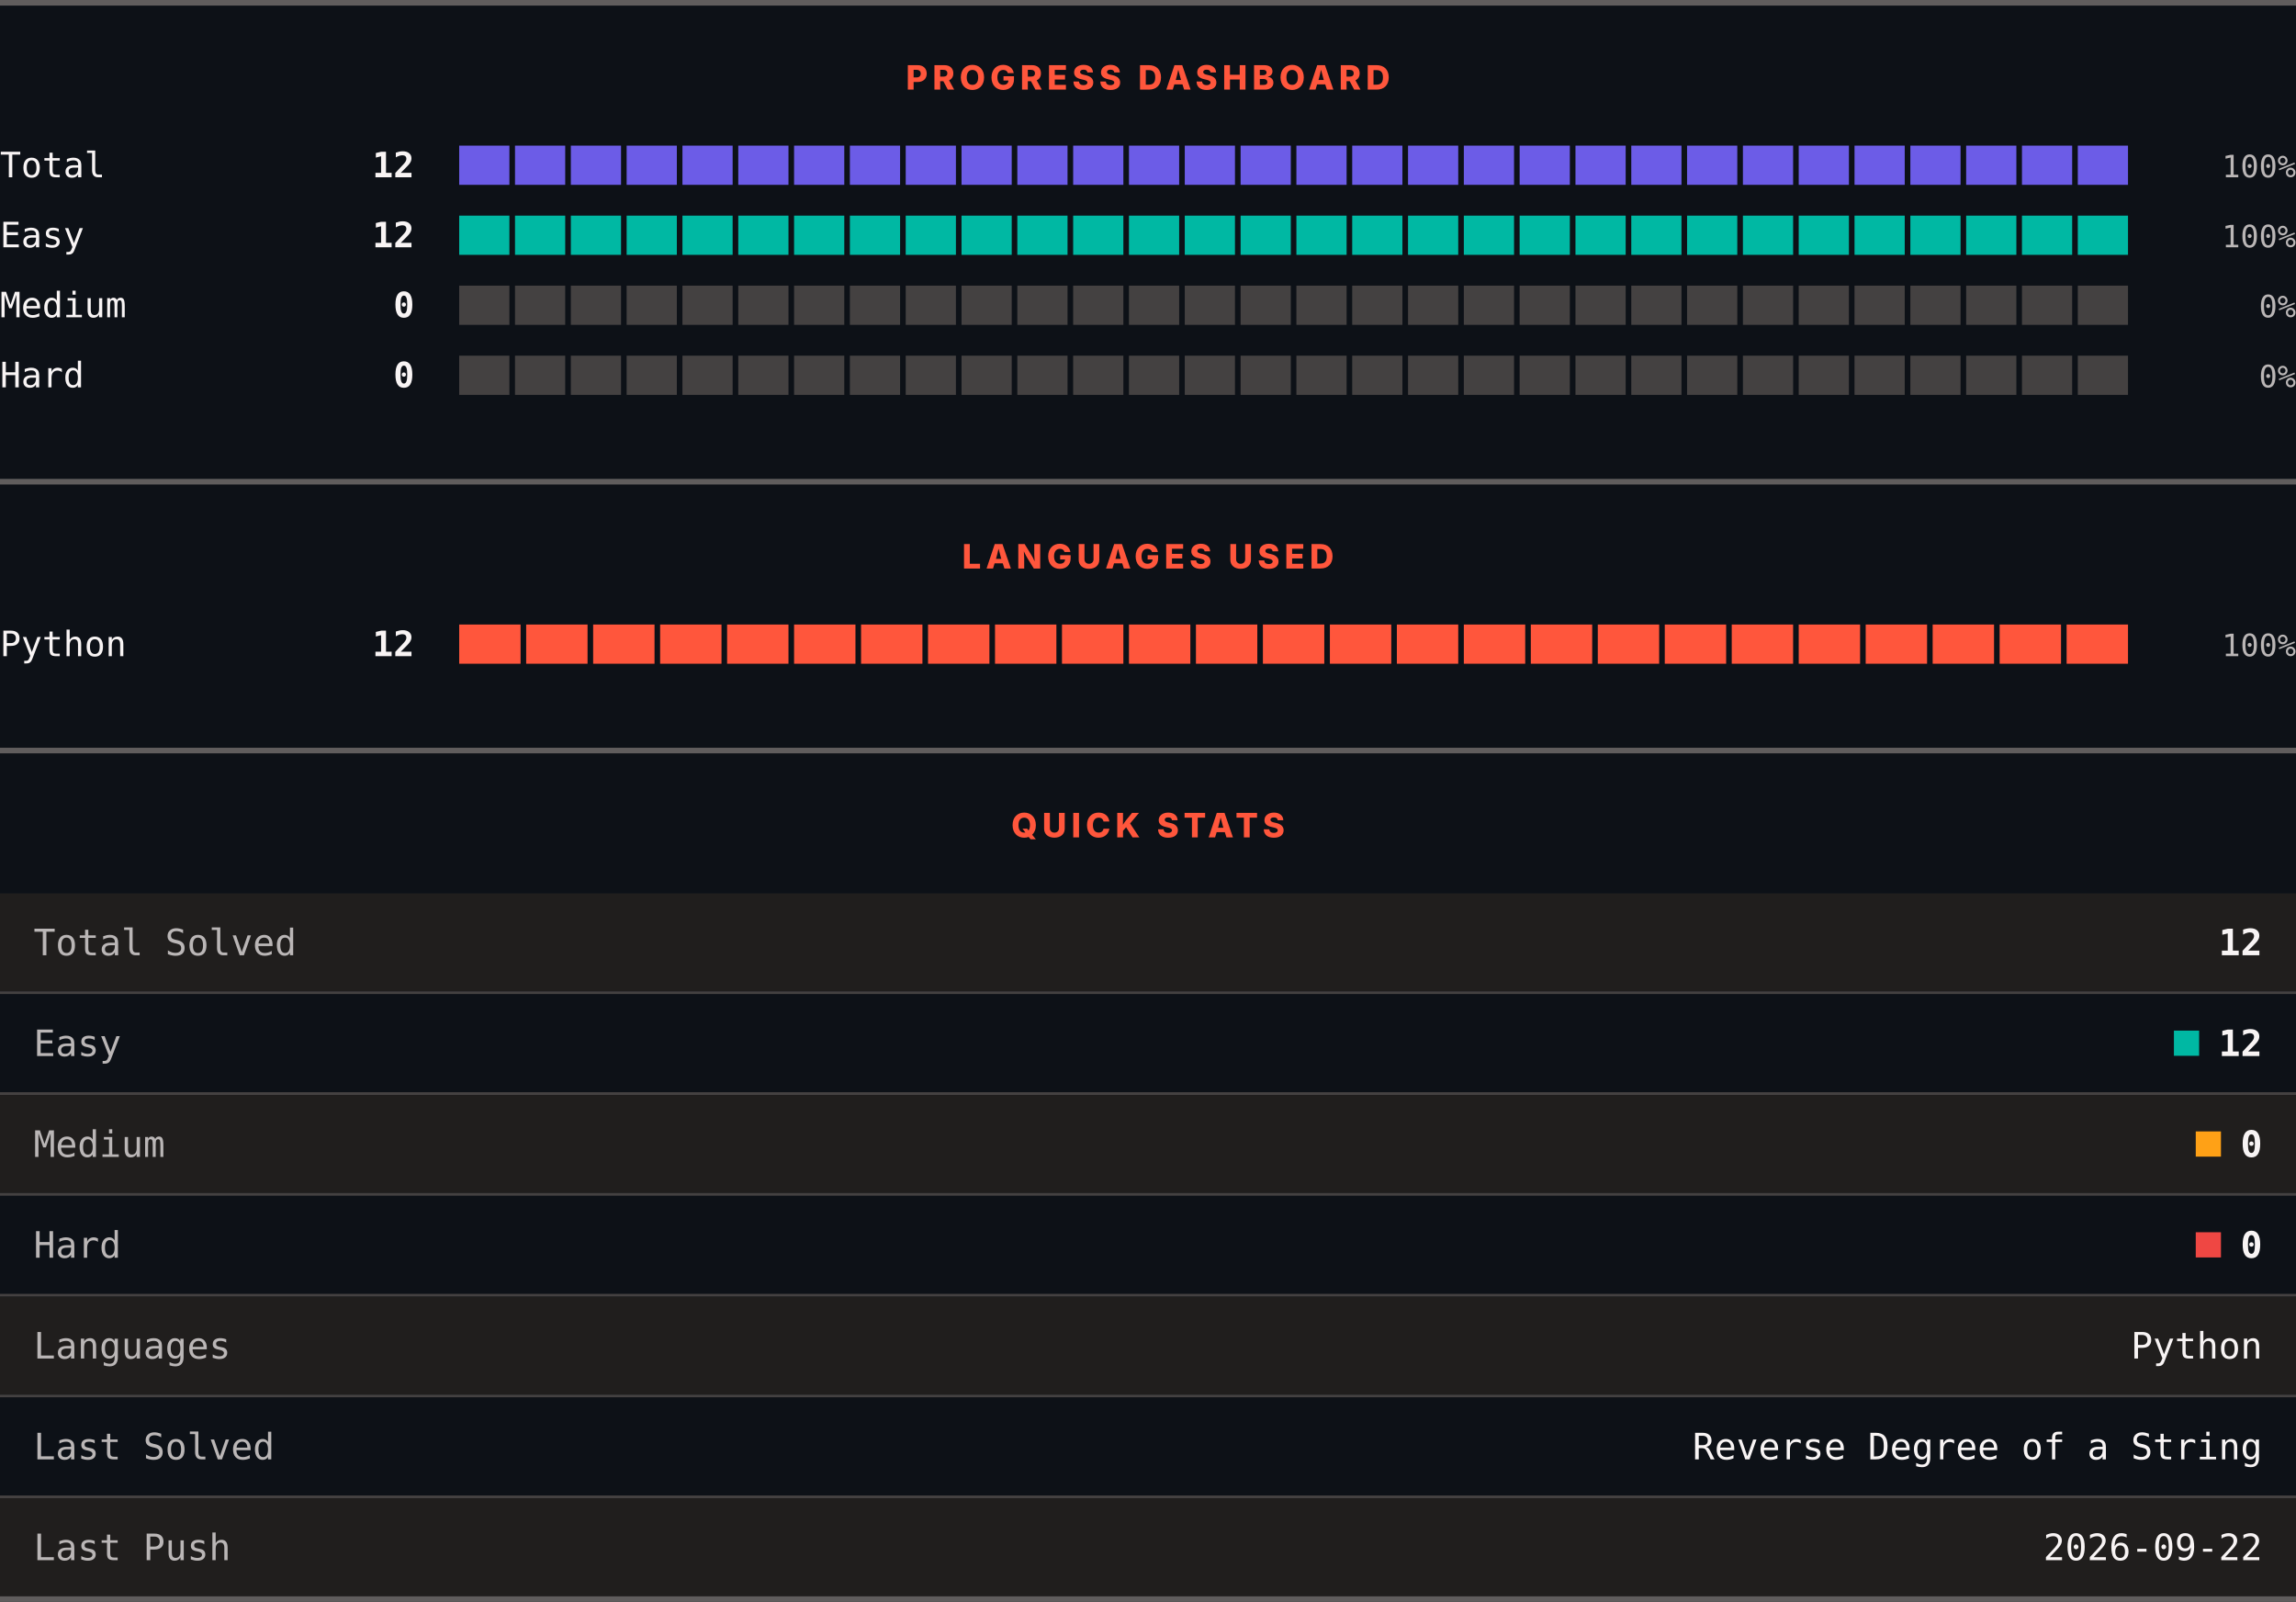
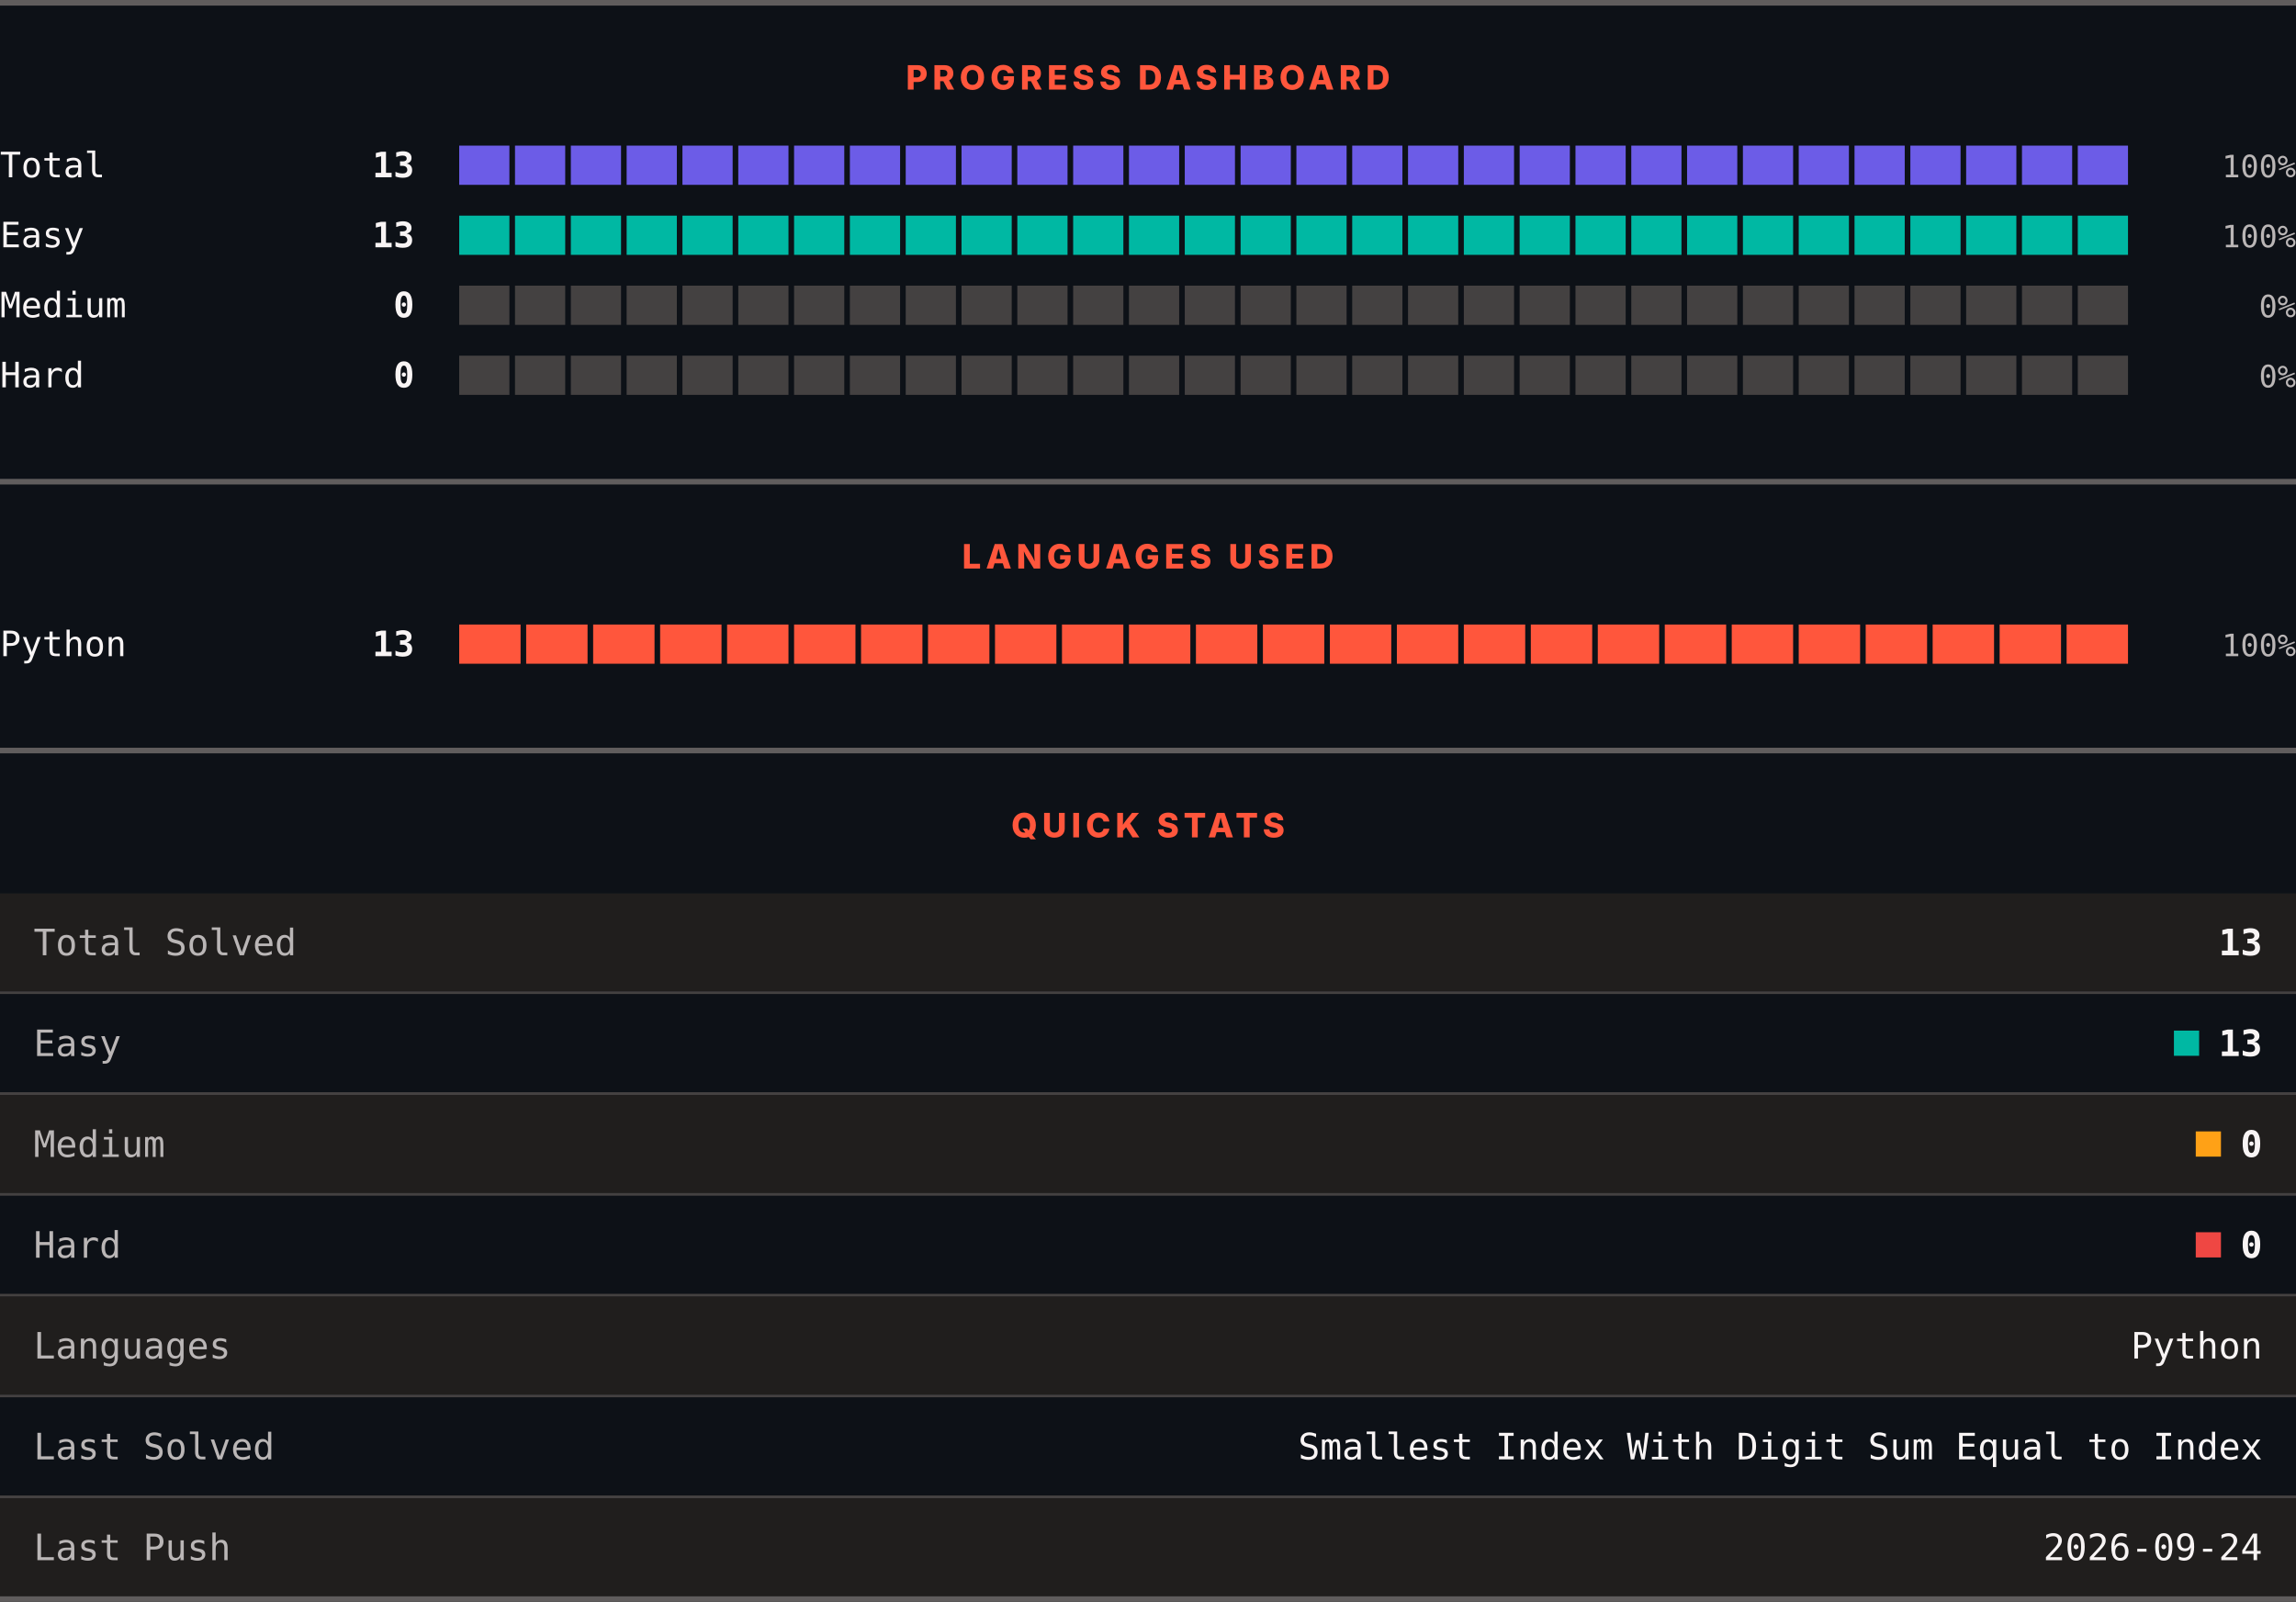
<svg xmlns="http://www.w3.org/2000/svg" width="820" height="572" viewBox="0 0 820 572" role="img" aria-label="LeetCode progress, languages and quick stats">
  <rect width="820" height="572" fill="#0d1117" />
  <rect x="0" y="0" width="820" height="2" fill="#605d5d" />
  <text x="410" y="32" text-anchor="middle" font-family="Archivo, system-ui, -apple-system, Segoe UI, sans-serif" font-size="12" font-weight="800" letter-spacing="1.68" fill="#ff563c">PROGRESS DASHBOARD</text>
  <text x="0" y="63.3" font-family="ui-monospace, SFMono-Regular, Menlo, Consolas, monospace" font-size="12.5" fill="#f8f4f4">Total</text>
-   <text x="148" y="63.3" text-anchor="end" font-family="ui-monospace, SFMono-Regular, Menlo, Consolas, monospace" font-size="12.5" font-weight="700" fill="#f8f4f4">12</text>
+   <text x="148" y="63.3" text-anchor="end" font-family="ui-monospace, SFMono-Regular, Menlo, Consolas, monospace" font-size="12.5" font-weight="700" fill="#f8f4f4">13</text>
  <rect x="164.00" y="52" width="17.93" height="14" fill="#6c5ce7" />
  <rect x="183.93" y="52" width="17.93" height="14" fill="#6c5ce7" />
  <rect x="203.87" y="52" width="17.93" height="14" fill="#6c5ce7" />
  <rect x="223.80" y="52" width="17.93" height="14" fill="#6c5ce7" />
  <rect x="243.73" y="52" width="17.93" height="14" fill="#6c5ce7" />
  <rect x="263.67" y="52" width="17.93" height="14" fill="#6c5ce7" />
  <rect x="283.60" y="52" width="17.93" height="14" fill="#6c5ce7" />
  <rect x="303.53" y="52" width="17.93" height="14" fill="#6c5ce7" />
  <rect x="323.47" y="52" width="17.93" height="14" fill="#6c5ce7" />
  <rect x="343.40" y="52" width="17.93" height="14" fill="#6c5ce7" />
  <rect x="363.33" y="52" width="17.93" height="14" fill="#6c5ce7" />
  <rect x="383.27" y="52" width="17.93" height="14" fill="#6c5ce7" />
  <rect x="403.20" y="52" width="17.93" height="14" fill="#6c5ce7" />
  <rect x="423.13" y="52" width="17.93" height="14" fill="#6c5ce7" />
  <rect x="443.07" y="52" width="17.93" height="14" fill="#6c5ce7" />
  <rect x="463.00" y="52" width="17.93" height="14" fill="#6c5ce7" />
  <rect x="482.93" y="52" width="17.93" height="14" fill="#6c5ce7" />
  <rect x="502.87" y="52" width="17.93" height="14" fill="#6c5ce7" />
  <rect x="522.80" y="52" width="17.93" height="14" fill="#6c5ce7" />
  <rect x="542.73" y="52" width="17.93" height="14" fill="#6c5ce7" />
  <rect x="562.67" y="52" width="17.93" height="14" fill="#6c5ce7" />
  <rect x="582.60" y="52" width="17.93" height="14" fill="#6c5ce7" />
  <rect x="602.53" y="52" width="17.93" height="14" fill="#6c5ce7" />
  <rect x="622.47" y="52" width="17.93" height="14" fill="#6c5ce7" />
  <rect x="642.40" y="52" width="17.93" height="14" fill="#6c5ce7" />
  <rect x="662.33" y="52" width="17.93" height="14" fill="#6c5ce7" />
  <rect x="682.27" y="52" width="17.93" height="14" fill="#6c5ce7" />
  <rect x="702.20" y="52" width="17.93" height="14" fill="#6c5ce7" />
  <rect x="722.13" y="52" width="17.93" height="14" fill="#6c5ce7" />
  <rect x="742.07" y="52" width="17.93" height="14" fill="#6c5ce7" />
  <text x="820" y="63.3" text-anchor="end" font-family="ui-monospace, SFMono-Regular, Menlo, Consolas, monospace" font-size="11" fill="#bab6b6">100%</text>
  <text x="0" y="88.3" font-family="ui-monospace, SFMono-Regular, Menlo, Consolas, monospace" font-size="12.5" fill="#f8f4f4">Easy</text>
-   <text x="148" y="88.3" text-anchor="end" font-family="ui-monospace, SFMono-Regular, Menlo, Consolas, monospace" font-size="12.5" font-weight="700" fill="#f8f4f4">12</text>
+   <text x="148" y="88.3" text-anchor="end" font-family="ui-monospace, SFMono-Regular, Menlo, Consolas, monospace" font-size="12.5" font-weight="700" fill="#f8f4f4">13</text>
  <rect x="164.00" y="77" width="17.93" height="14" fill="#00b8a3" />
  <rect x="183.93" y="77" width="17.93" height="14" fill="#00b8a3" />
  <rect x="203.87" y="77" width="17.93" height="14" fill="#00b8a3" />
  <rect x="223.80" y="77" width="17.93" height="14" fill="#00b8a3" />
  <rect x="243.73" y="77" width="17.93" height="14" fill="#00b8a3" />
  <rect x="263.67" y="77" width="17.93" height="14" fill="#00b8a3" />
  <rect x="283.60" y="77" width="17.93" height="14" fill="#00b8a3" />
  <rect x="303.53" y="77" width="17.93" height="14" fill="#00b8a3" />
  <rect x="323.47" y="77" width="17.93" height="14" fill="#00b8a3" />
  <rect x="343.40" y="77" width="17.93" height="14" fill="#00b8a3" />
  <rect x="363.33" y="77" width="17.93" height="14" fill="#00b8a3" />
  <rect x="383.27" y="77" width="17.93" height="14" fill="#00b8a3" />
  <rect x="403.20" y="77" width="17.93" height="14" fill="#00b8a3" />
  <rect x="423.13" y="77" width="17.93" height="14" fill="#00b8a3" />
  <rect x="443.07" y="77" width="17.93" height="14" fill="#00b8a3" />
  <rect x="463.00" y="77" width="17.93" height="14" fill="#00b8a3" />
  <rect x="482.93" y="77" width="17.93" height="14" fill="#00b8a3" />
  <rect x="502.87" y="77" width="17.93" height="14" fill="#00b8a3" />
  <rect x="522.80" y="77" width="17.93" height="14" fill="#00b8a3" />
  <rect x="542.73" y="77" width="17.93" height="14" fill="#00b8a3" />
  <rect x="562.67" y="77" width="17.93" height="14" fill="#00b8a3" />
  <rect x="582.60" y="77" width="17.93" height="14" fill="#00b8a3" />
  <rect x="602.53" y="77" width="17.93" height="14" fill="#00b8a3" />
  <rect x="622.47" y="77" width="17.93" height="14" fill="#00b8a3" />
  <rect x="642.40" y="77" width="17.93" height="14" fill="#00b8a3" />
  <rect x="662.33" y="77" width="17.93" height="14" fill="#00b8a3" />
  <rect x="682.27" y="77" width="17.93" height="14" fill="#00b8a3" />
  <rect x="702.20" y="77" width="17.93" height="14" fill="#00b8a3" />
  <rect x="722.13" y="77" width="17.93" height="14" fill="#00b8a3" />
  <rect x="742.07" y="77" width="17.93" height="14" fill="#00b8a3" />
  <text x="820" y="88.3" text-anchor="end" font-family="ui-monospace, SFMono-Regular, Menlo, Consolas, monospace" font-size="11" fill="#bab6b6">100%</text>
  <text x="0" y="113.3" font-family="ui-monospace, SFMono-Regular, Menlo, Consolas, monospace" font-size="12.5" fill="#f8f4f4">Medium</text>
  <text x="148" y="113.3" text-anchor="end" font-family="ui-monospace, SFMono-Regular, Menlo, Consolas, monospace" font-size="12.5" font-weight="700" fill="#f8f4f4">0</text>
  <rect x="164.00" y="102" width="17.93" height="14" fill="#444141" />
  <rect x="183.93" y="102" width="17.93" height="14" fill="#444141" />
  <rect x="203.87" y="102" width="17.93" height="14" fill="#444141" />
  <rect x="223.80" y="102" width="17.93" height="14" fill="#444141" />
  <rect x="243.73" y="102" width="17.93" height="14" fill="#444141" />
  <rect x="263.67" y="102" width="17.93" height="14" fill="#444141" />
  <rect x="283.60" y="102" width="17.93" height="14" fill="#444141" />
  <rect x="303.53" y="102" width="17.93" height="14" fill="#444141" />
  <rect x="323.47" y="102" width="17.93" height="14" fill="#444141" />
  <rect x="343.40" y="102" width="17.93" height="14" fill="#444141" />
  <rect x="363.33" y="102" width="17.93" height="14" fill="#444141" />
  <rect x="383.27" y="102" width="17.93" height="14" fill="#444141" />
  <rect x="403.20" y="102" width="17.93" height="14" fill="#444141" />
  <rect x="423.13" y="102" width="17.93" height="14" fill="#444141" />
  <rect x="443.07" y="102" width="17.93" height="14" fill="#444141" />
  <rect x="463.00" y="102" width="17.93" height="14" fill="#444141" />
  <rect x="482.93" y="102" width="17.93" height="14" fill="#444141" />
  <rect x="502.87" y="102" width="17.93" height="14" fill="#444141" />
  <rect x="522.80" y="102" width="17.93" height="14" fill="#444141" />
  <rect x="542.73" y="102" width="17.93" height="14" fill="#444141" />
  <rect x="562.67" y="102" width="17.93" height="14" fill="#444141" />
  <rect x="582.60" y="102" width="17.93" height="14" fill="#444141" />
  <rect x="602.53" y="102" width="17.93" height="14" fill="#444141" />
  <rect x="622.47" y="102" width="17.93" height="14" fill="#444141" />
  <rect x="642.40" y="102" width="17.93" height="14" fill="#444141" />
  <rect x="662.33" y="102" width="17.93" height="14" fill="#444141" />
  <rect x="682.27" y="102" width="17.93" height="14" fill="#444141" />
  <rect x="702.20" y="102" width="17.93" height="14" fill="#444141" />
  <rect x="722.13" y="102" width="17.93" height="14" fill="#444141" />
  <rect x="742.07" y="102" width="17.93" height="14" fill="#444141" />
  <text x="820" y="113.3" text-anchor="end" font-family="ui-monospace, SFMono-Regular, Menlo, Consolas, monospace" font-size="11" fill="#bab6b6">0%</text>
  <text x="0" y="138.3" font-family="ui-monospace, SFMono-Regular, Menlo, Consolas, monospace" font-size="12.5" fill="#f8f4f4">Hard</text>
  <text x="148" y="138.3" text-anchor="end" font-family="ui-monospace, SFMono-Regular, Menlo, Consolas, monospace" font-size="12.5" font-weight="700" fill="#f8f4f4">0</text>
  <rect x="164.00" y="127" width="17.93" height="14" fill="#444141" />
  <rect x="183.93" y="127" width="17.93" height="14" fill="#444141" />
  <rect x="203.87" y="127" width="17.93" height="14" fill="#444141" />
  <rect x="223.80" y="127" width="17.93" height="14" fill="#444141" />
  <rect x="243.73" y="127" width="17.93" height="14" fill="#444141" />
  <rect x="263.67" y="127" width="17.93" height="14" fill="#444141" />
  <rect x="283.60" y="127" width="17.93" height="14" fill="#444141" />
  <rect x="303.53" y="127" width="17.93" height="14" fill="#444141" />
  <rect x="323.47" y="127" width="17.93" height="14" fill="#444141" />
  <rect x="343.40" y="127" width="17.93" height="14" fill="#444141" />
  <rect x="363.33" y="127" width="17.93" height="14" fill="#444141" />
  <rect x="383.27" y="127" width="17.93" height="14" fill="#444141" />
  <rect x="403.20" y="127" width="17.93" height="14" fill="#444141" />
  <rect x="423.13" y="127" width="17.93" height="14" fill="#444141" />
  <rect x="443.07" y="127" width="17.93" height="14" fill="#444141" />
  <rect x="463.00" y="127" width="17.93" height="14" fill="#444141" />
  <rect x="482.93" y="127" width="17.93" height="14" fill="#444141" />
  <rect x="502.87" y="127" width="17.93" height="14" fill="#444141" />
  <rect x="522.80" y="127" width="17.93" height="14" fill="#444141" />
  <rect x="542.73" y="127" width="17.93" height="14" fill="#444141" />
  <rect x="562.67" y="127" width="17.93" height="14" fill="#444141" />
  <rect x="582.60" y="127" width="17.93" height="14" fill="#444141" />
  <rect x="602.53" y="127" width="17.93" height="14" fill="#444141" />
  <rect x="622.47" y="127" width="17.93" height="14" fill="#444141" />
  <rect x="642.40" y="127" width="17.93" height="14" fill="#444141" />
  <rect x="662.33" y="127" width="17.93" height="14" fill="#444141" />
  <rect x="682.27" y="127" width="17.93" height="14" fill="#444141" />
  <rect x="702.20" y="127" width="17.93" height="14" fill="#444141" />
  <rect x="722.13" y="127" width="17.93" height="14" fill="#444141" />
  <rect x="742.07" y="127" width="17.93" height="14" fill="#444141" />
  <text x="820" y="138.3" text-anchor="end" font-family="ui-monospace, SFMono-Regular, Menlo, Consolas, monospace" font-size="11" fill="#bab6b6">0%</text>
  <rect x="0" y="171" width="820" height="2" fill="#605d5d" />
  <text x="410" y="203" text-anchor="middle" font-family="Archivo, system-ui, -apple-system, Segoe UI, sans-serif" font-size="12" font-weight="800" letter-spacing="1.68" fill="#ff563c">LANGUAGES USED</text>
  <text x="0" y="234.3" font-family="ui-monospace, SFMono-Regular, Menlo, Consolas, monospace" font-size="12.5" fill="#f8f4f4">Python</text>
-   <text x="148" y="234.3" text-anchor="end" font-family="ui-monospace, SFMono-Regular, Menlo, Consolas, monospace" font-size="12.5" font-weight="700" fill="#f8f4f4">12</text>
+   <text x="148" y="234.3" text-anchor="end" font-family="ui-monospace, SFMono-Regular, Menlo, Consolas, monospace" font-size="12.5" font-weight="700" fill="#f8f4f4">13</text>
  <rect x="164.00" y="223" width="21.92" height="14" fill="#ff563c" />
  <rect x="187.92" y="223" width="21.92" height="14" fill="#ff563c" />
  <rect x="211.84" y="223" width="21.92" height="14" fill="#ff563c" />
  <rect x="235.76" y="223" width="21.92" height="14" fill="#ff563c" />
  <rect x="259.68" y="223" width="21.92" height="14" fill="#ff563c" />
  <rect x="283.60" y="223" width="21.92" height="14" fill="#ff563c" />
  <rect x="307.52" y="223" width="21.92" height="14" fill="#ff563c" />
  <rect x="331.44" y="223" width="21.92" height="14" fill="#ff563c" />
  <rect x="355.36" y="223" width="21.92" height="14" fill="#ff563c" />
  <rect x="379.28" y="223" width="21.92" height="14" fill="#ff563c" />
  <rect x="403.20" y="223" width="21.92" height="14" fill="#ff563c" />
  <rect x="427.12" y="223" width="21.92" height="14" fill="#ff563c" />
  <rect x="451.04" y="223" width="21.92" height="14" fill="#ff563c" />
  <rect x="474.96" y="223" width="21.92" height="14" fill="#ff563c" />
  <rect x="498.88" y="223" width="21.92" height="14" fill="#ff563c" />
  <rect x="522.80" y="223" width="21.92" height="14" fill="#ff563c" />
  <rect x="546.72" y="223" width="21.92" height="14" fill="#ff563c" />
  <rect x="570.64" y="223" width="21.92" height="14" fill="#ff563c" />
  <rect x="594.56" y="223" width="21.92" height="14" fill="#ff563c" />
  <rect x="618.48" y="223" width="21.92" height="14" fill="#ff563c" />
  <rect x="642.40" y="223" width="21.92" height="14" fill="#ff563c" />
  <rect x="666.32" y="223" width="21.92" height="14" fill="#ff563c" />
  <rect x="690.24" y="223" width="21.92" height="14" fill="#ff563c" />
  <rect x="714.16" y="223" width="21.92" height="14" fill="#ff563c" />
  <rect x="738.08" y="223" width="21.92" height="14" fill="#ff563c" />
  <text x="820" y="234.3" text-anchor="end" font-family="ui-monospace, SFMono-Regular, Menlo, Consolas, monospace" font-size="11" fill="#bab6b6">100%</text>
  <rect x="0" y="267" width="820" height="2" fill="#605d5d" />
  <text x="410" y="299" text-anchor="middle" font-family="Archivo, system-ui, -apple-system, Segoe UI, sans-serif" font-size="12" font-weight="800" letter-spacing="1.68" fill="#ff563c">QUICK STATS</text>
  <rect x="0" y="319" width="820" height="35" fill="#201e1d" />
  <text x="12" y="341.1" font-family="ui-monospace, SFMono-Regular, Menlo, Consolas, monospace" font-size="13" fill="#bab6b6">Total Solved</text>
-   <text x="808" y="341.1" text-anchor="end" font-family="ui-monospace, SFMono-Regular, Menlo, Consolas, monospace" font-size="13" font-weight="700" fill="#f8f4f4">12</text>
+   <text x="808" y="341.1" text-anchor="end" font-family="ui-monospace, SFMono-Regular, Menlo, Consolas, monospace" font-size="13" font-weight="700" fill="#f8f4f4">13</text>
  <rect x="0" y="354" width="820" height="1" fill="#444141" />
  <rect x="0" y="355" width="820" height="35" fill="#0d1117" />
  <text x="12" y="377.1" font-family="ui-monospace, SFMono-Regular, Menlo, Consolas, monospace" font-size="13" fill="#bab6b6">Easy</text>
  <rect x="776.4" y="368" width="9" height="9" fill="#00b8a3" />
-   <text x="808" y="377.1" text-anchor="end" font-family="ui-monospace, SFMono-Regular, Menlo, Consolas, monospace" font-size="13" font-weight="700" fill="#f8f4f4">12</text>
+   <text x="808" y="377.1" text-anchor="end" font-family="ui-monospace, SFMono-Regular, Menlo, Consolas, monospace" font-size="13" font-weight="700" fill="#f8f4f4">13</text>
  <rect x="0" y="390" width="820" height="1" fill="#444141" />
  <rect x="0" y="391" width="820" height="35" fill="#201e1d" />
  <text x="12" y="413.1" font-family="ui-monospace, SFMono-Regular, Menlo, Consolas, monospace" font-size="13" fill="#bab6b6">Medium</text>
  <rect x="784.2" y="404" width="9" height="9" fill="#ffa116" />
  <text x="808" y="413.1" text-anchor="end" font-family="ui-monospace, SFMono-Regular, Menlo, Consolas, monospace" font-size="13" font-weight="700" fill="#f8f4f4">0</text>
  <rect x="0" y="426" width="820" height="1" fill="#444141" />
  <rect x="0" y="427" width="820" height="35" fill="#0d1117" />
  <text x="12" y="449.1" font-family="ui-monospace, SFMono-Regular, Menlo, Consolas, monospace" font-size="13" fill="#bab6b6">Hard</text>
  <rect x="784.2" y="440" width="9" height="9" fill="#ef4743" />
  <text x="808" y="449.1" text-anchor="end" font-family="ui-monospace, SFMono-Regular, Menlo, Consolas, monospace" font-size="13" font-weight="700" fill="#f8f4f4">0</text>
  <rect x="0" y="462" width="820" height="1" fill="#444141" />
  <rect x="0" y="463" width="820" height="35" fill="#201e1d" />
  <text x="12" y="485.1" font-family="ui-monospace, SFMono-Regular, Menlo, Consolas, monospace" font-size="13" fill="#bab6b6">Languages</text>
  <text x="808" y="485.1" text-anchor="end" font-family="ui-monospace, SFMono-Regular, Menlo, Consolas, monospace" font-size="13" fill="#f8f4f4">Python</text>
  <rect x="0" y="498" width="820" height="1" fill="#444141" />
  <rect x="0" y="499" width="820" height="35" fill="#0d1117" />
  <text x="12" y="521.1" font-family="ui-monospace, SFMono-Regular, Menlo, Consolas, monospace" font-size="13" fill="#bab6b6">Last Solved</text>
-   <text x="808" y="521.1" text-anchor="end" font-family="ui-monospace, SFMono-Regular, Menlo, Consolas, monospace" font-size="13" fill="#f8f4f4">Reverse Degree of a String</text>
+   <text x="808" y="521.1" text-anchor="end" font-family="ui-monospace, SFMono-Regular, Menlo, Consolas, monospace" font-size="13" fill="#f8f4f4">Smallest Index With Digit Sum Equal to Index</text>
  <rect x="0" y="534" width="820" height="1" fill="#444141" />
  <rect x="0" y="535" width="820" height="35" fill="#201e1d" />
  <text x="12" y="557.1" font-family="ui-monospace, SFMono-Regular, Menlo, Consolas, monospace" font-size="13" fill="#bab6b6">Last Push</text>
-   <text x="808" y="557.1" text-anchor="end" font-family="ui-monospace, SFMono-Regular, Menlo, Consolas, monospace" font-size="13" fill="#f8f4f4">2026-09-22</text>
+   <text x="808" y="557.1" text-anchor="end" font-family="ui-monospace, SFMono-Regular, Menlo, Consolas, monospace" font-size="13" fill="#f8f4f4">2026-09-24</text>
  <rect x="0" y="570" width="820" height="2" fill="#605d5d" />
</svg>
